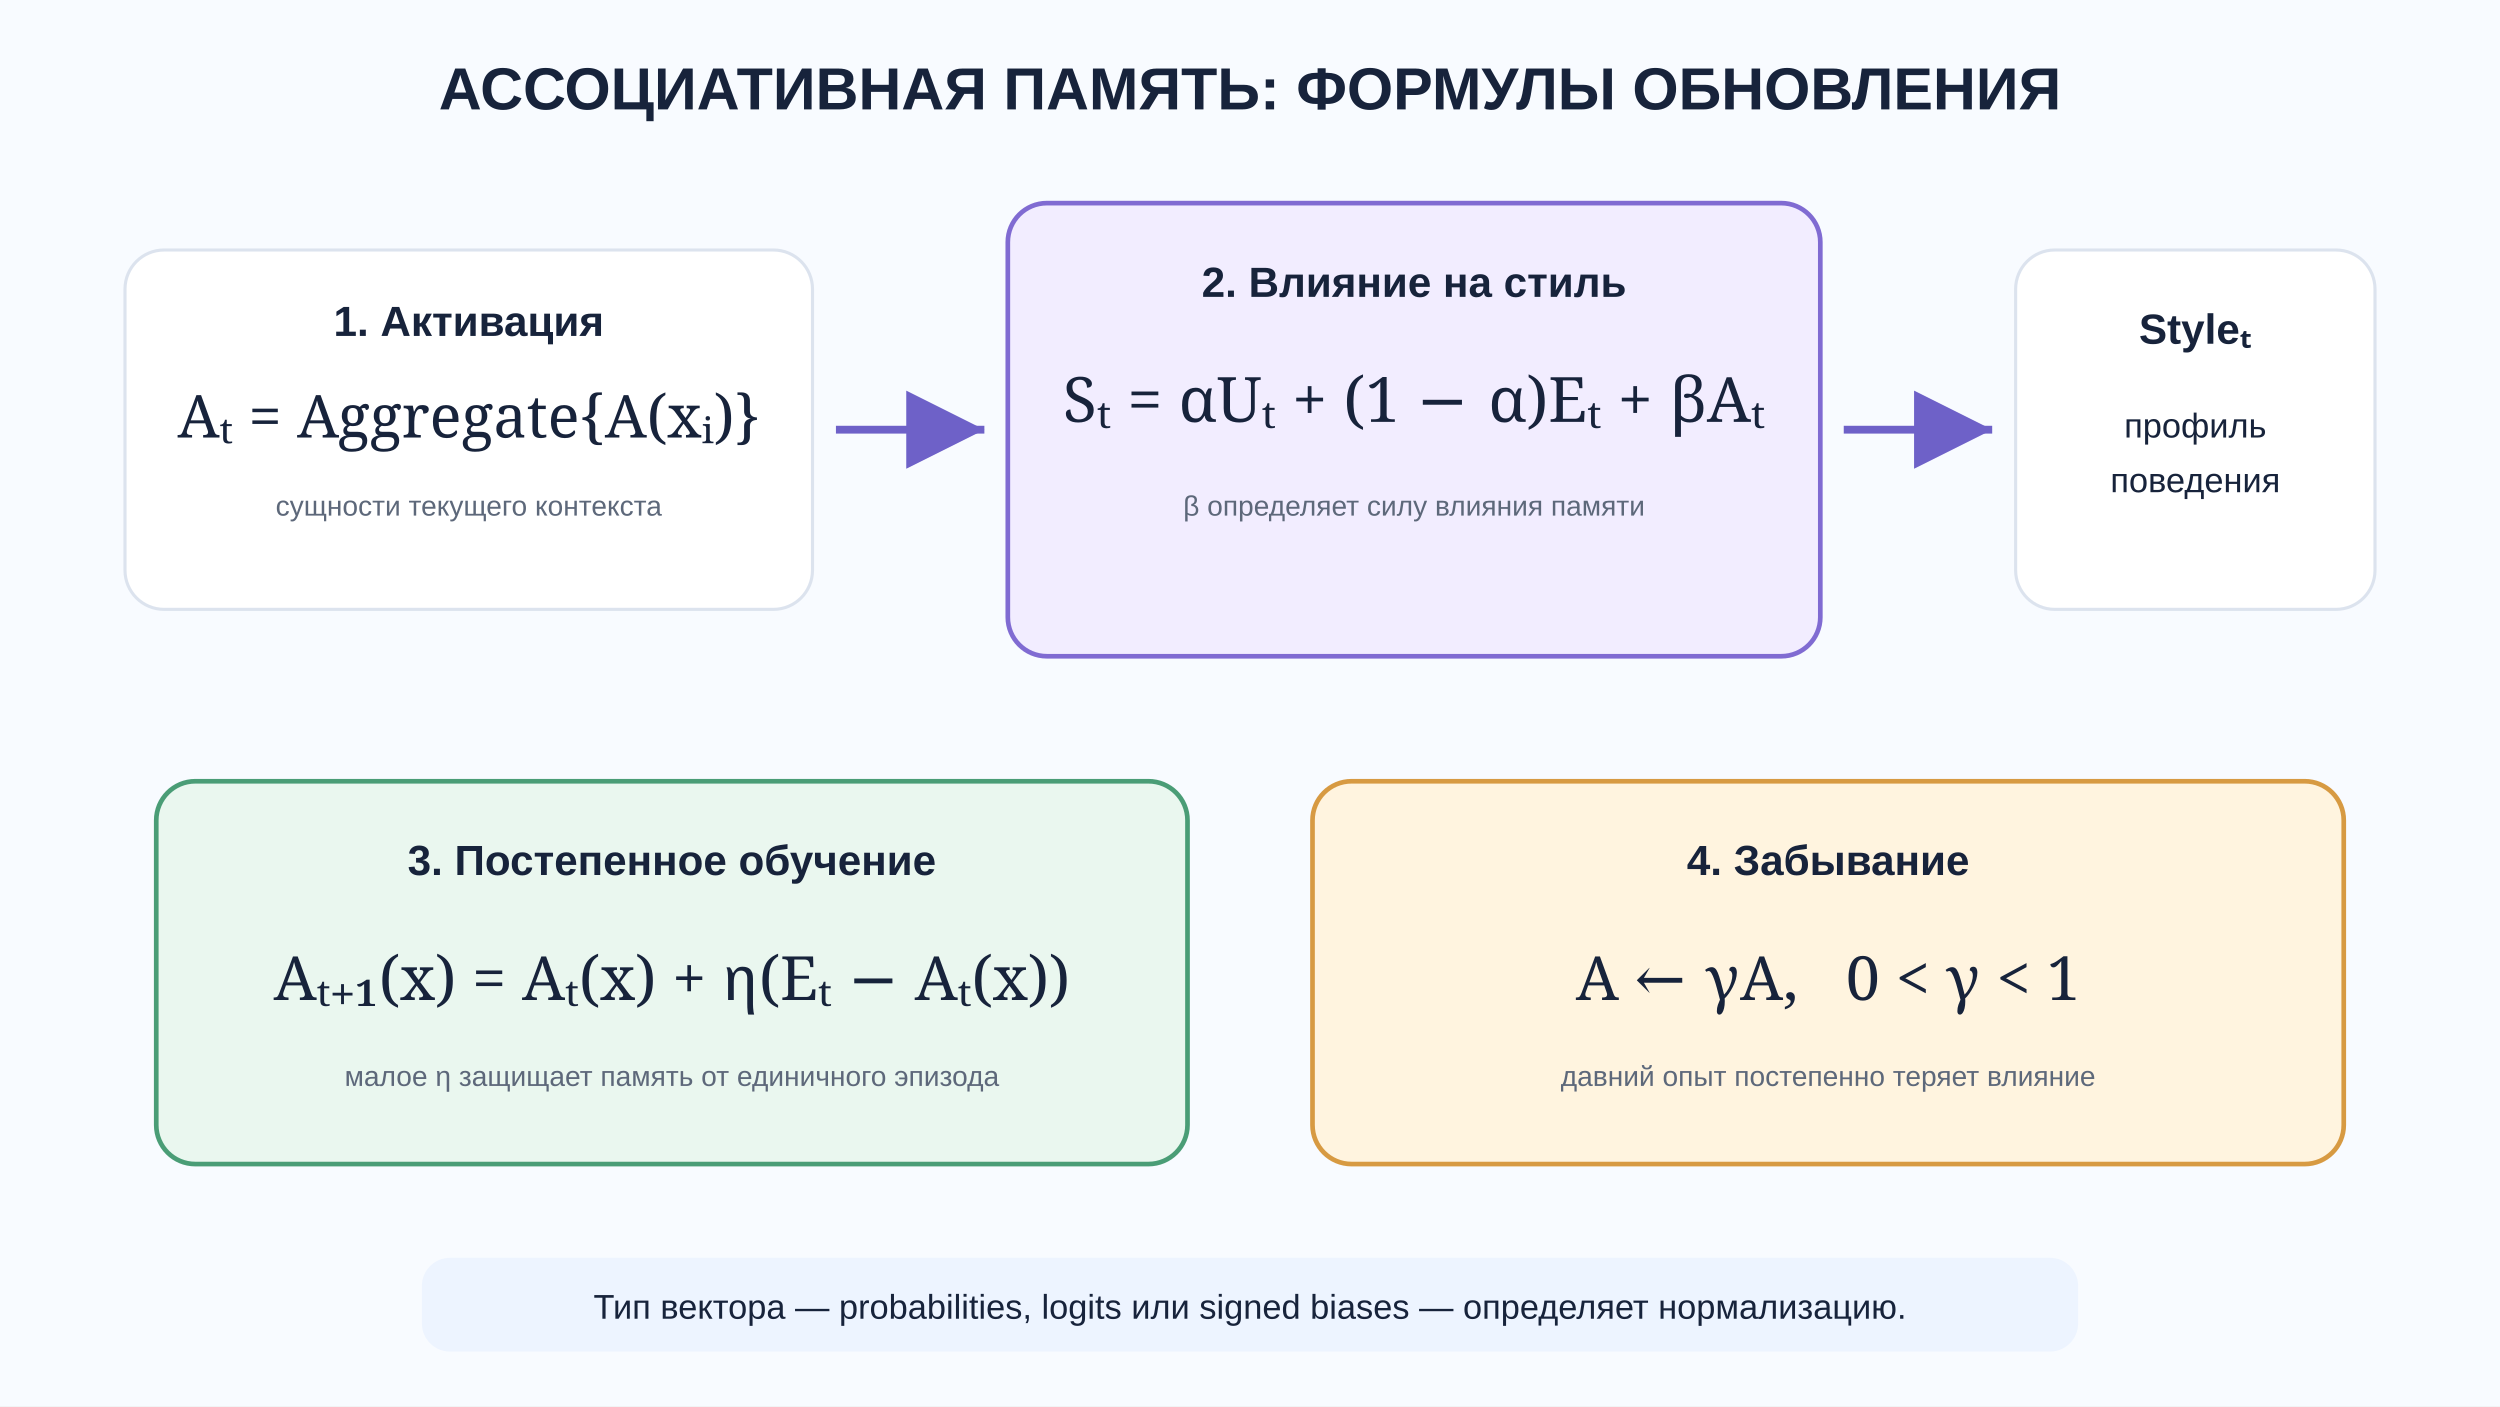
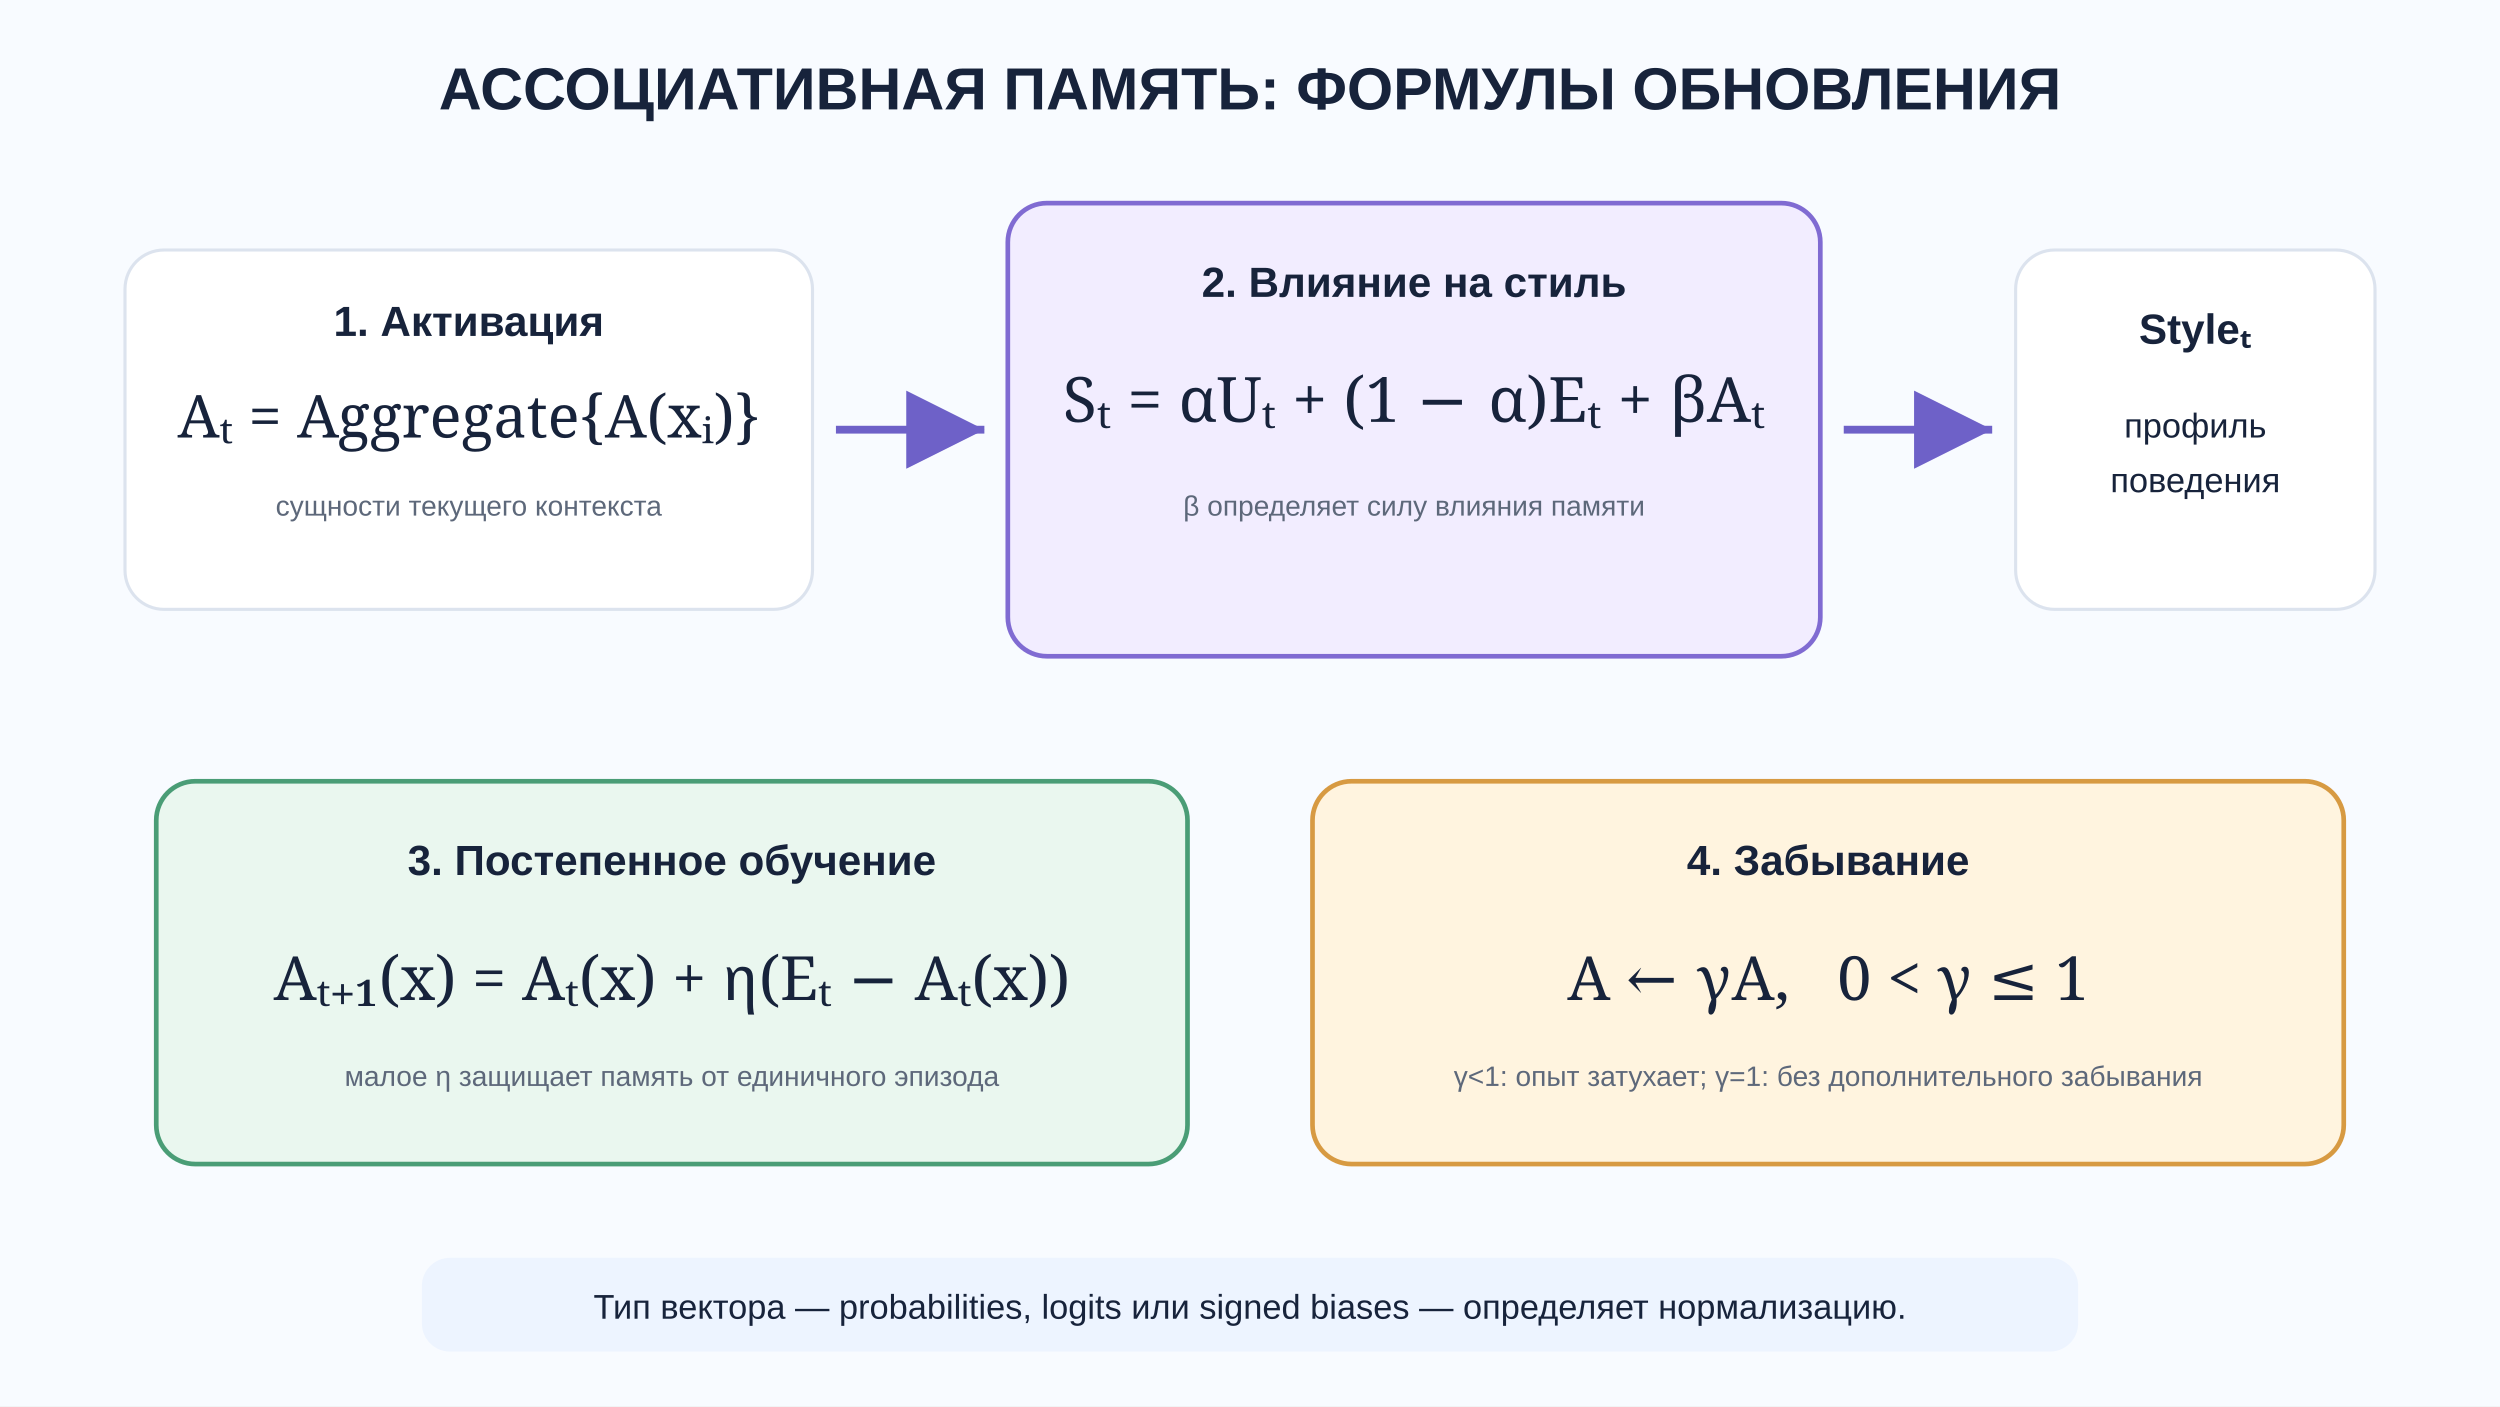
<svg xmlns="http://www.w3.org/2000/svg" width="1600" height="900" viewBox="0 0 1600 900">
  <defs>
    <style>.t{font-family:Arial,sans-serif;fill:#17233b}.m{font-family:Georgia,serif;fill:#17233b}.h{font-size:38px;font-weight:700}.b{font-size:27px;font-weight:700}.s{font-size:22px}.c{font-size:18px;fill:#5d687a}.card{fill:#fff;stroke:#dce3ee;stroke-width:2}</style>
    <marker id="a" markerWidth="12" markerHeight="12" refX="10" refY="5" orient="auto">
      <path d="M0 0L10 5L0 10z" fill="#6e61c8" />
    </marker>
  </defs>
  <rect width="1600" height="900" fill="#f8fbff" />
  <text x="800" y="70" text-anchor="middle" class="t h">АССОЦИАТИВНАЯ ПАМЯТЬ: ФОРМУЛЫ ОБНОВЛЕНИЯ</text>
  <rect x="80" y="160" width="440" height="230" rx="25" class="card" />
  <text x="300" y="215" text-anchor="middle" class="t b">1. Активация</text>
  <text x="300" y="280" text-anchor="middle" class="m" font-size="38">Aₜ = Aggregate{A(xᵢ)}</text>
  <text x="300" y="330" text-anchor="middle" class="t c">сущности текущего контекста</text>
  <path d="M535 275h95" stroke="#6e61c8" stroke-width="5" marker-end="url(#a)" />
  <rect x="645" y="130" width="520" height="290" rx="25" fill="#f2edff" stroke="#806bd2" stroke-width="3" />
  <text x="905" y="190" text-anchor="middle" class="t b">2. Влияние на стиль</text>
  <text x="905" y="270" text-anchor="middle" class="m" font-size="40">Sₜ = αUₜ + (1 − α)Eₜ + βAₜ</text>
  <text x="905" y="330" text-anchor="middle" class="t c">β определяет силу влияния памяти</text>
  <path d="M1180 275h95" stroke="#6e61c8" stroke-width="5" marker-end="url(#a)" />
  <rect x="1290" y="160" width="230" height="230" rx="25" class="card" />
  <text x="1405" y="220" text-anchor="middle" class="t b">Styleₜ</text>
  <text x="1405" y="280" text-anchor="middle" class="t s">профиль</text>
  <text x="1405" y="315" text-anchor="middle" class="t s">поведения</text>
  <rect x="100" y="500" width="660" height="245" rx="25" fill="#eaf7ef" stroke="#4a9d76" stroke-width="3" />
  <text x="430" y="560" text-anchor="middle" class="t b">3. Постепенное обучение</text>
  <text x="430" y="640" text-anchor="middle" class="m" font-size="39">Aₜ₊₁(x) = Aₜ(x) + η(Eₜ − Aₜ(x))</text>
  <text x="430" y="695" text-anchor="middle" class="t c">малое η защищает память от единичного эпизода</text>
  <rect x="840" y="500" width="660" height="245" rx="25" fill="#fff4df" stroke="#d79a42" stroke-width="3" />
  <text x="1170" y="560" text-anchor="middle" class="t b">4. Забывание</text>
-   <text x="1170" y="640" text-anchor="middle" class="m" font-size="39">A ← γA,   0 &lt; γ &lt; 1</text>
-   <text x="1170" y="695" text-anchor="middle" class="t c">давний опыт постепенно теряет влияние</text>
+   <text x="1170" y="640" text-anchor="middle" class="m" font-size="39">A ← γA,   0 &lt; γ ≤ 1</text>
+   <text x="1170" y="695" text-anchor="middle" class="t c">γ&lt;1: опыт затухает; γ=1: без дополнительного забывания</text>
  <rect x="270" y="805" width="1060" height="60" rx="18" fill="#edf4ff" />
  <text x="800" y="844" text-anchor="middle" class="t s">Тип вектора — probabilities, logits или signed biases — определяет нормализацию.</text>
</svg>
